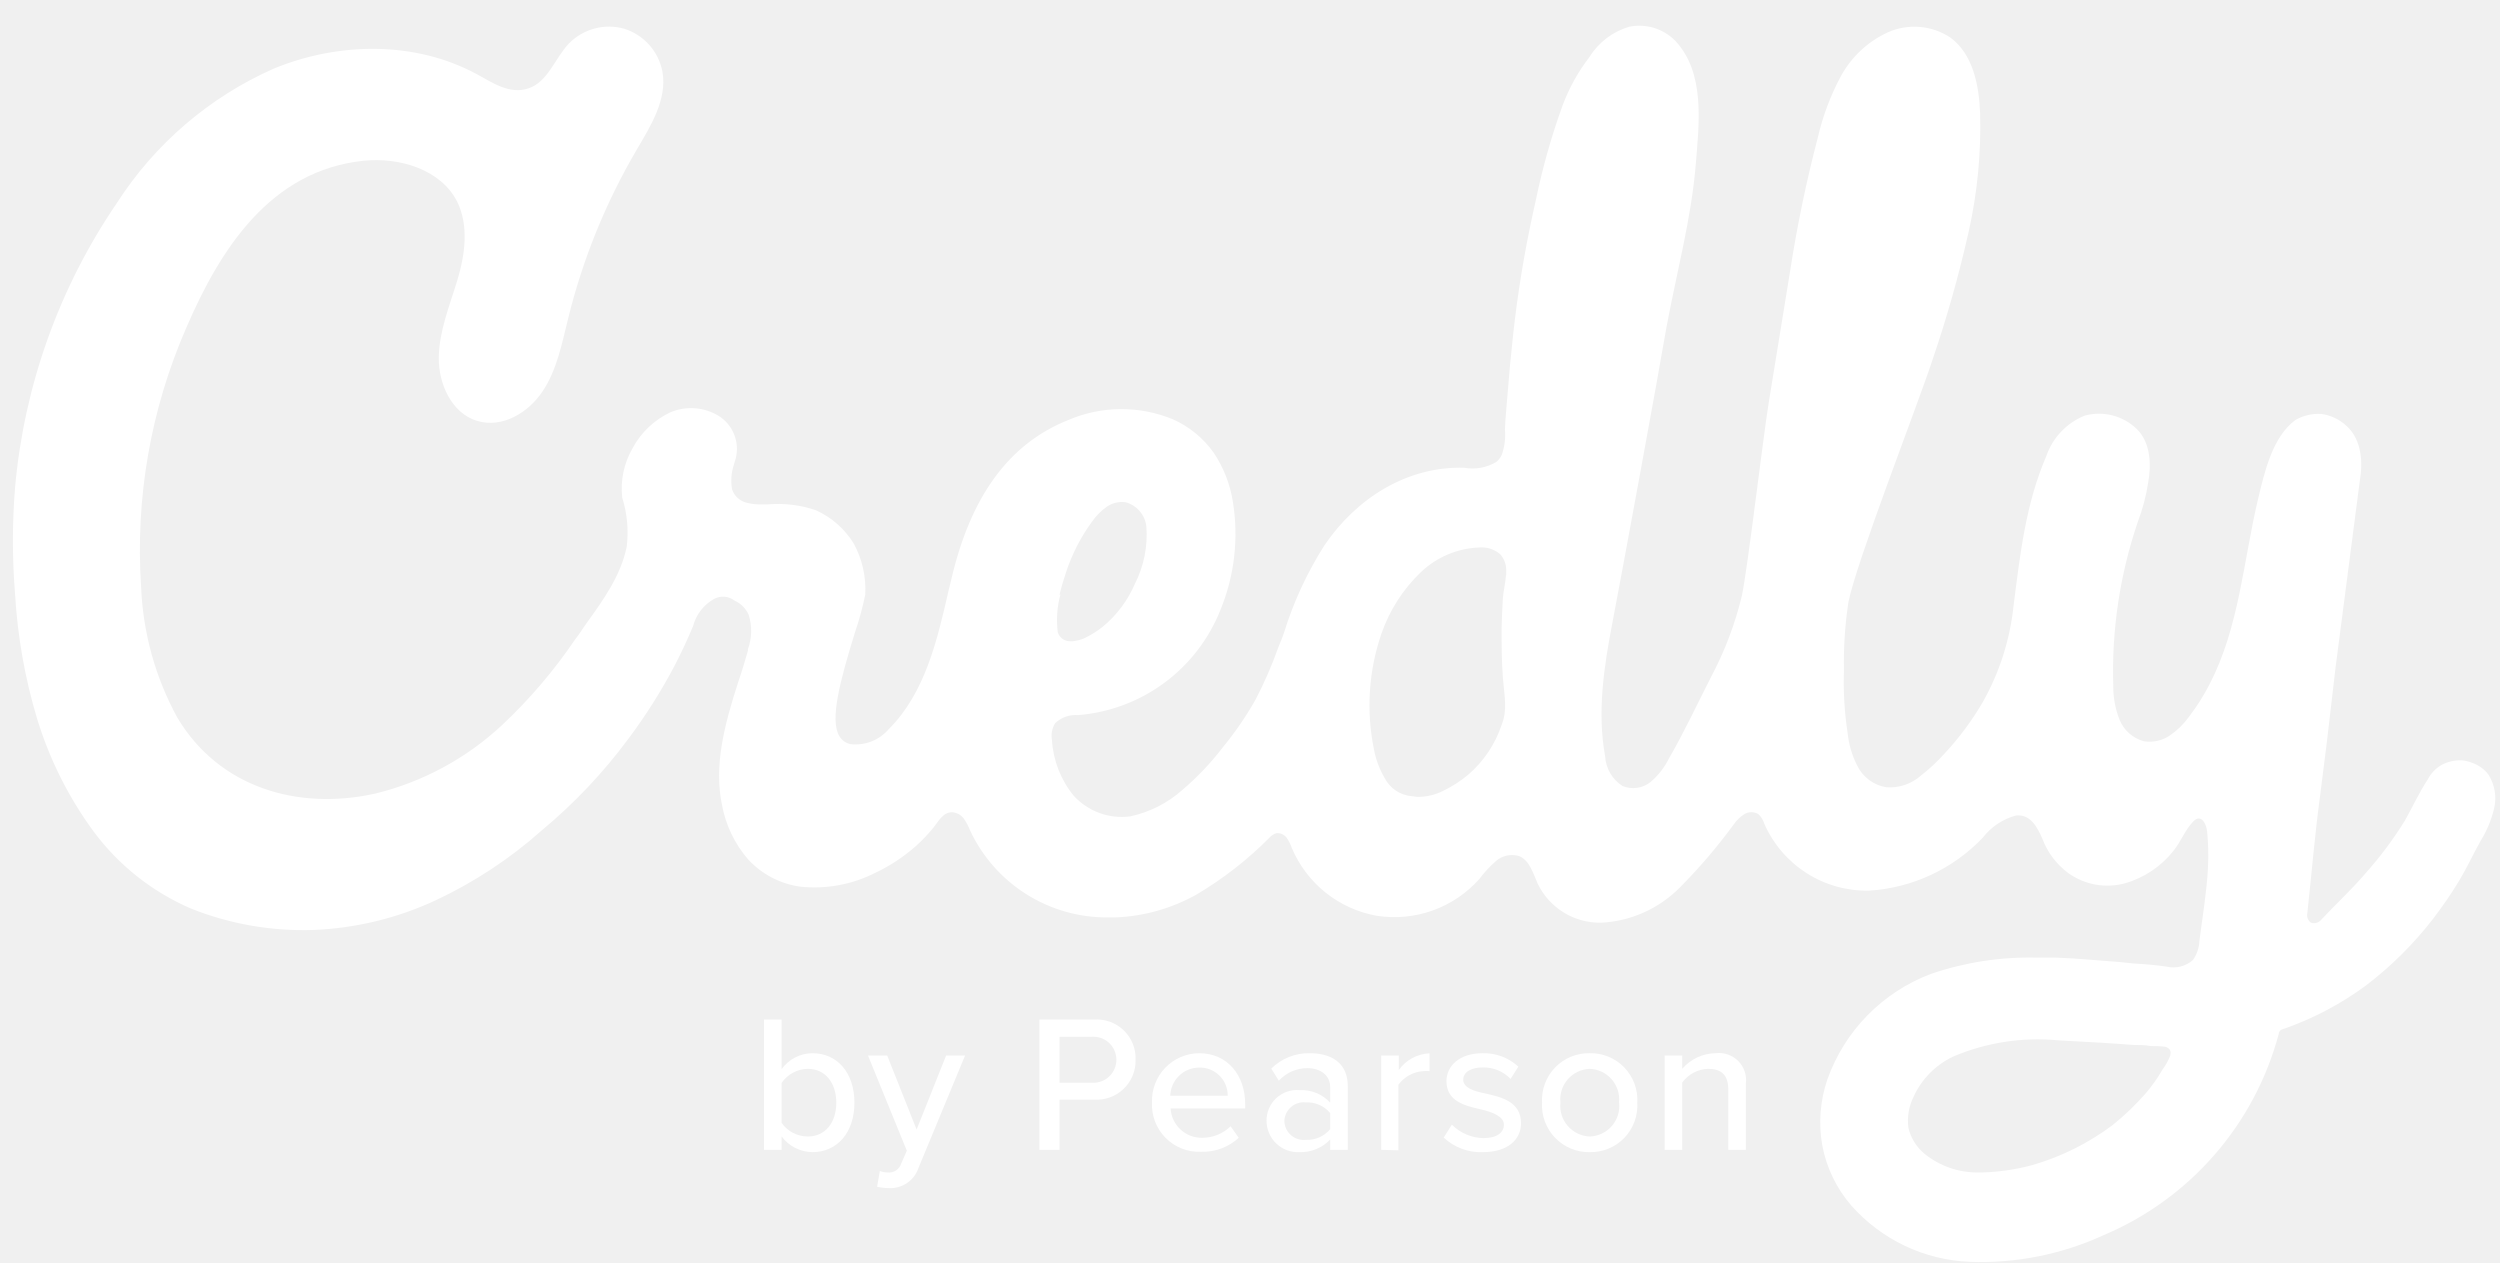
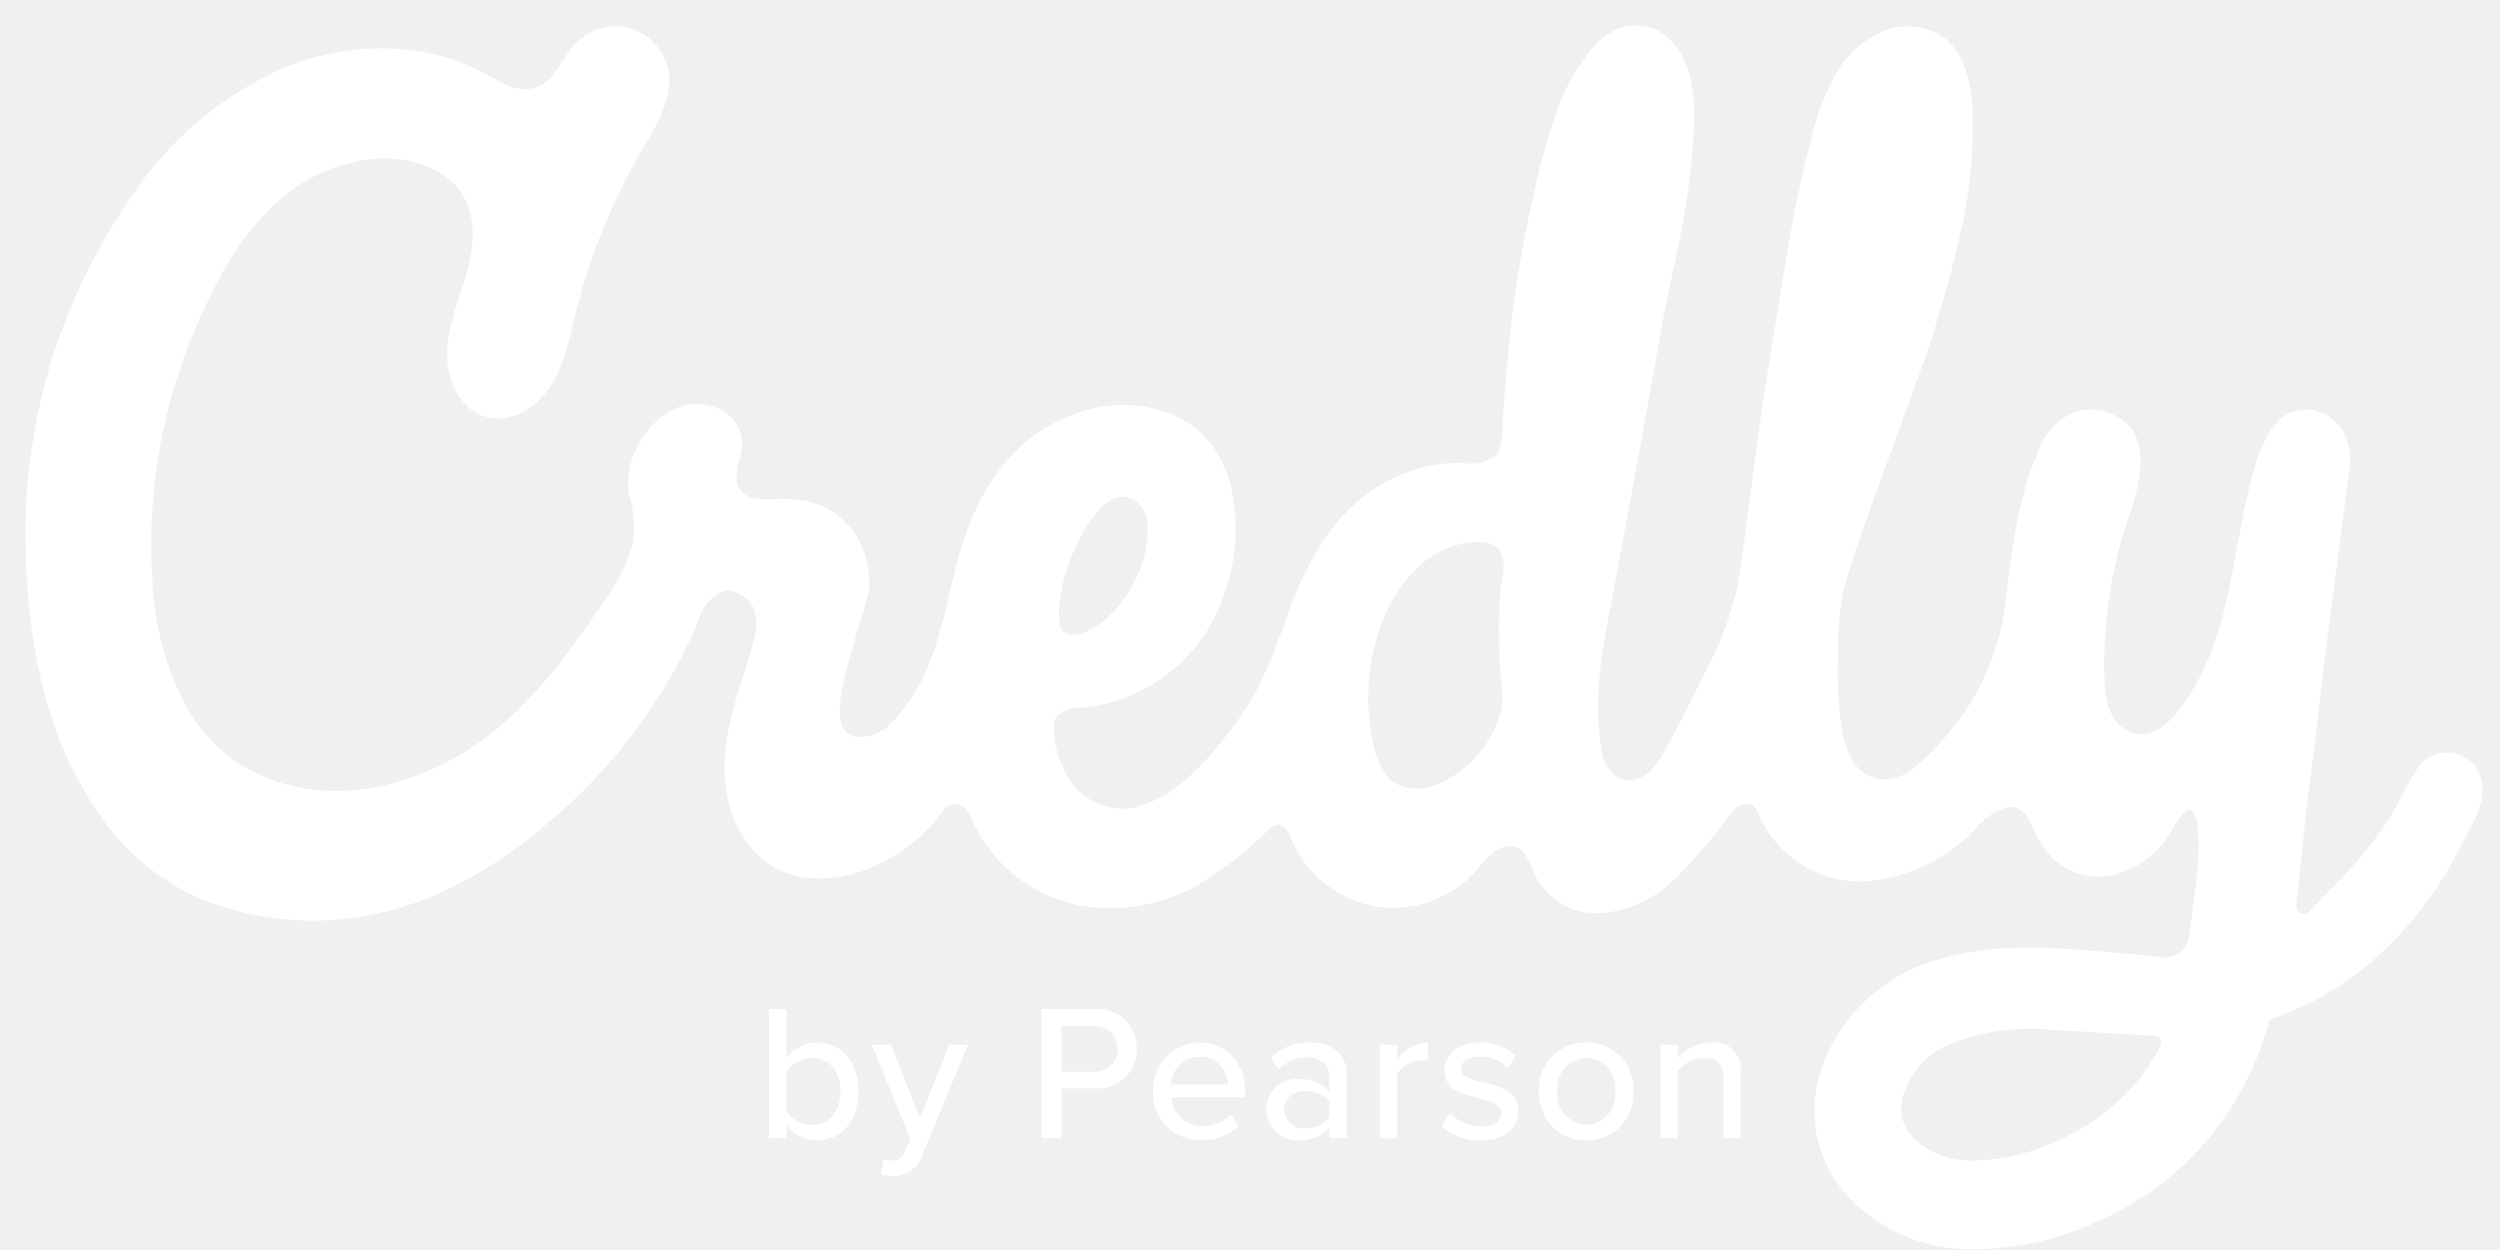
- <svg xmlns="http://www.w3.org/2000/svg" width="97" height="49" viewBox="0 0 97 49" fill="none">
+ <svg xmlns="http://www.w3.org/2000/svg" width="98" height="49" viewBox="0 0 97 49" fill="none">
  <path d="M95.938 29.605C95.809 29.551 95.672 29.516 95.533 29.502C95.249 29.488 94.966 29.552 94.717 29.689C94.496 29.82 94.317 30.01 94.2 30.238C93.861 30.75 93.607 31.312 93.308 31.843C92.857 32.571 92.342 33.259 91.77 33.898C91.24 34.522 90.634 35.074 90.068 35.681C90.021 35.741 89.956 35.786 89.882 35.806C89.808 35.827 89.729 35.824 89.657 35.796C89.603 35.755 89.562 35.699 89.538 35.635C89.515 35.571 89.51 35.502 89.524 35.435C89.689 33.92 89.814 32.395 90.019 30.88C90.103 30.189 90.188 29.542 90.277 28.834C90.389 27.853 90.504 26.877 90.62 25.896L91.57 18.581C91.659 18.064 91.686 17.083 91.026 16.508C90.761 16.268 90.431 16.112 90.077 16.062C89.724 16.038 89.371 16.118 89.065 16.294C88.173 16.945 87.861 18.322 87.616 19.348C87.041 21.759 86.889 24.314 85.73 26.551C85.5 26.998 85.23 27.423 84.924 27.822C84.72 28.105 84.468 28.349 84.179 28.544C83.888 28.738 83.535 28.816 83.189 28.762C82.976 28.706 82.778 28.6 82.613 28.454C82.447 28.308 82.318 28.125 82.236 27.92C82.075 27.509 81.994 27.072 81.995 26.631C81.926 24.462 82.249 22.298 82.949 20.244C83.136 19.751 83.271 19.24 83.35 18.719C83.466 18.082 83.466 17.19 82.904 16.642C82.641 16.389 82.318 16.209 81.965 16.118C81.612 16.028 81.241 16.03 80.889 16.125C80.541 16.265 80.226 16.48 79.968 16.753C79.709 17.026 79.513 17.351 79.392 17.707C78.594 19.562 78.38 21.514 78.126 23.502C77.989 24.809 77.587 26.074 76.944 27.22C76.523 27.947 76.02 28.625 75.447 29.239C75.165 29.553 74.856 29.841 74.524 30.099C74.342 30.259 74.13 30.381 73.9 30.457C73.671 30.534 73.428 30.564 73.186 30.545C72.946 30.506 72.719 30.41 72.524 30.265C72.328 30.12 72.17 29.93 72.063 29.712C71.86 29.317 71.733 28.887 71.689 28.446C71.564 27.636 71.516 26.817 71.546 25.998C71.528 25.114 71.586 24.23 71.72 23.355C72.032 21.791 74.444 15.608 74.97 13.994C75.531 12.355 76.003 10.687 76.383 8.997C76.722 7.487 76.872 5.94 76.828 4.392C76.788 3.305 76.552 2.105 75.678 1.459C75.323 1.223 74.915 1.081 74.49 1.045C74.065 1.009 73.638 1.081 73.249 1.254C72.47 1.611 71.829 2.212 71.421 2.966C71.02 3.715 70.72 4.514 70.53 5.342C70.083 7.049 69.724 8.778 69.456 10.521C69.183 12.215 68.903 13.9 68.631 15.594C68.399 17.021 67.811 22.058 67.583 23.123C67.318 24.22 66.915 25.279 66.384 26.275C65.845 27.336 65.341 28.415 64.744 29.449C64.573 29.79 64.335 30.093 64.044 30.34C63.893 30.462 63.712 30.541 63.519 30.568C63.327 30.596 63.131 30.571 62.952 30.496C62.757 30.371 62.594 30.202 62.477 30.002C62.361 29.802 62.292 29.577 62.279 29.346C61.962 27.608 62.239 25.838 62.568 24.126C62.898 22.415 64.351 14.516 64.659 12.697C65.051 10.579 65.626 8.489 65.8 6.331C65.925 4.776 66.166 2.828 65.002 1.584C64.774 1.352 64.491 1.18 64.18 1.084C63.869 0.989 63.539 0.972 63.219 1.036C62.574 1.224 62.021 1.645 61.668 2.217C61.23 2.785 60.88 3.417 60.629 4.089C60.197 5.281 59.851 6.503 59.595 7.744L59.479 8.266C59.145 9.8 58.89 11.35 58.717 12.911C58.625 13.749 58.546 14.59 58.481 15.434C58.45 15.844 58.405 16.259 58.392 16.669C58.421 16.997 58.38 17.329 58.271 17.64C58.224 17.747 58.154 17.841 58.066 17.917C57.693 18.145 57.248 18.227 56.818 18.149C54.589 18.082 52.614 19.343 51.384 21.166C50.723 22.206 50.201 23.329 49.833 24.505C49.77 24.706 49.686 24.906 49.601 25.111C49.352 25.814 49.054 26.497 48.709 27.157C48.341 27.806 47.917 28.422 47.444 28.998C46.984 29.599 46.463 30.148 45.888 30.639C45.309 31.157 44.606 31.515 43.846 31.677C43.443 31.729 43.034 31.682 42.653 31.542C42.272 31.401 41.931 31.171 41.657 30.871C41.157 30.258 40.863 29.503 40.815 28.713C40.776 28.487 40.82 28.254 40.94 28.058C41.058 27.947 41.199 27.861 41.352 27.807C41.506 27.754 41.669 27.733 41.831 27.746C43.04 27.649 44.197 27.217 45.172 26.497C46.148 25.777 46.902 24.798 47.35 23.672C47.895 22.351 48.064 20.906 47.84 19.495C47.735 18.804 47.48 18.145 47.091 17.565C46.689 16.997 46.141 16.549 45.505 16.267C44.86 16.002 44.168 15.868 43.471 15.873C42.773 15.879 42.084 16.023 41.444 16.299C39.143 17.221 37.646 19.263 36.897 22.539L36.812 22.883C36.366 24.844 35.889 26.895 34.476 28.299C34.297 28.506 34.069 28.667 33.814 28.767C33.558 28.867 33.282 28.904 33.01 28.874C32.917 28.856 32.829 28.819 32.752 28.765C32.675 28.71 32.611 28.639 32.564 28.557C32.19 27.924 32.591 26.426 33.17 24.545C33.334 24.065 33.468 23.576 33.571 23.079C33.611 22.387 33.457 21.699 33.126 21.091C32.777 20.523 32.266 20.072 31.659 19.798C31.058 19.592 30.42 19.515 29.787 19.571H29.586C29.382 19.579 29.178 19.558 28.98 19.508C28.848 19.478 28.726 19.415 28.625 19.324C28.524 19.234 28.449 19.119 28.405 18.991C28.35 18.683 28.37 18.367 28.463 18.068C28.49 17.984 28.521 17.868 28.548 17.783C28.625 17.474 28.603 17.149 28.484 16.854C28.366 16.558 28.157 16.308 27.888 16.138C27.609 15.968 27.294 15.866 26.969 15.841C26.643 15.816 26.317 15.869 26.016 15.995C25.391 16.288 24.876 16.774 24.549 17.382C24.209 17.965 24.066 18.642 24.143 19.312C24.335 19.926 24.394 20.573 24.317 21.211C24.085 22.334 23.426 23.253 22.762 24.175C22.614 24.376 22.472 24.621 22.316 24.808C21.501 26.013 20.554 27.124 19.494 28.12C18.102 29.424 16.396 30.346 14.542 30.795C11.551 31.455 8.497 30.554 6.883 27.848C6.028 26.288 5.546 24.55 5.475 22.771C5.245 19.325 5.848 15.875 7.231 12.71C8.542 9.666 10.49 6.617 14.1 6.238C15.505 6.091 17.118 6.576 17.747 7.842C18.192 8.765 18.045 9.875 17.747 10.865C17.448 11.854 17.042 12.831 17.025 13.86C17.007 14.89 17.524 16.031 18.509 16.33C19.494 16.628 20.506 16.009 21.059 15.175C21.611 14.342 21.803 13.33 22.044 12.358C22.607 10.063 23.501 7.862 24.696 5.823C25.249 4.883 25.891 3.862 25.704 2.787C25.631 2.401 25.456 2.041 25.195 1.747C24.934 1.452 24.599 1.234 24.224 1.116C23.845 1.008 23.445 1.005 23.065 1.108C22.685 1.21 22.34 1.413 22.066 1.695C21.527 2.27 21.259 3.171 20.515 3.425C19.77 3.679 19.12 3.211 18.482 2.868C16.097 1.584 13.133 1.629 10.619 2.663C8.124 3.769 6.009 5.582 4.534 7.878C2.298 11.157 0.939 14.954 0.585 18.906C0.473 20.289 0.473 21.678 0.585 23.061C0.681 24.693 0.966 26.309 1.436 27.875C1.914 29.447 2.654 30.927 3.625 32.253C4.597 33.566 5.9 34.6 7.4 35.248C8.918 35.856 10.546 36.139 12.179 36.082C13.815 36.014 15.42 35.623 16.904 34.932C18.399 34.232 19.785 33.319 21.019 32.221C22.281 31.172 23.412 29.975 24.389 28.655C25.056 27.763 25.652 26.82 26.172 25.834C26.43 25.334 26.671 24.822 26.889 24.3C26.946 24.079 27.047 23.871 27.185 23.69C27.324 23.508 27.498 23.357 27.696 23.244C27.821 23.174 27.963 23.142 28.106 23.152C28.249 23.163 28.385 23.215 28.498 23.302C28.742 23.411 28.937 23.606 29.047 23.85C29.187 24.286 29.177 24.757 29.02 25.187V25.245C28.904 25.646 28.788 26.047 28.646 26.453C28.097 28.151 27.696 29.707 28.013 31.232C28.156 32.01 28.503 32.736 29.02 33.336C29.549 33.913 30.26 34.289 31.035 34.401C32.038 34.511 33.05 34.326 33.95 33.871C34.53 33.598 35.067 33.244 35.546 32.819C35.794 32.595 36.023 32.352 36.233 32.092C36.424 31.851 36.603 31.495 36.964 31.517C37.053 31.526 37.139 31.554 37.216 31.599C37.293 31.645 37.359 31.706 37.409 31.78C37.503 31.919 37.581 32.069 37.641 32.226C38.117 33.241 38.873 34.098 39.822 34.695C40.77 35.293 41.87 35.605 42.99 35.596H43.28C44.386 35.552 45.467 35.247 46.432 34.704C47.464 34.092 48.414 33.351 49.258 32.498C49.329 32.419 49.42 32.361 49.521 32.328C49.596 32.321 49.672 32.332 49.741 32.362C49.81 32.392 49.871 32.438 49.918 32.498C50.004 32.623 50.073 32.759 50.123 32.903C50.41 33.582 50.862 34.177 51.438 34.637C52.014 35.096 52.696 35.404 53.421 35.533C54.149 35.646 54.894 35.575 55.588 35.327C56.282 35.079 56.902 34.661 57.393 34.111C57.587 33.853 57.806 33.616 58.048 33.403C58.169 33.3 58.315 33.228 58.47 33.196C58.626 33.163 58.787 33.17 58.94 33.215C59.354 33.385 59.484 33.889 59.666 34.294C59.889 34.753 60.238 35.138 60.672 35.405C61.107 35.672 61.608 35.809 62.118 35.801C63.277 35.746 64.372 35.255 65.185 34.428C65.941 33.667 66.638 32.85 67.271 31.985C67.38 31.827 67.52 31.692 67.681 31.588C67.763 31.539 67.858 31.513 67.953 31.513C68.049 31.513 68.143 31.539 68.225 31.588C68.335 31.692 68.415 31.823 68.457 31.967C68.803 32.752 69.373 33.416 70.095 33.877C70.818 34.338 71.661 34.575 72.518 34.557C74.198 34.454 75.776 33.718 76.935 32.498C77.258 32.08 77.709 31.779 78.219 31.642C78.776 31.579 79.044 32.088 79.24 32.533C79.438 33.067 79.787 33.531 80.243 33.871C80.556 34.097 80.915 34.25 81.294 34.32C81.673 34.39 82.063 34.375 82.436 34.276C83.187 34.064 83.852 33.619 84.335 33.006C84.62 32.654 84.781 32.199 85.097 31.874C85.414 31.548 85.606 31.981 85.637 32.261C85.683 32.734 85.693 33.209 85.668 33.684C85.619 34.624 85.458 35.556 85.338 36.492C85.33 36.764 85.242 37.028 85.084 37.25C84.946 37.371 84.781 37.458 84.603 37.502C84.424 37.547 84.237 37.547 84.059 37.504C83.613 37.441 83.216 37.406 82.779 37.383L82.231 37.325C81.429 37.272 80.617 37.183 79.784 37.156H79.035C77.635 37.121 76.241 37.335 74.916 37.789C73.991 38.139 73.153 38.685 72.46 39.391C71.767 40.097 71.237 40.945 70.904 41.877C70.621 42.7 70.552 43.582 70.704 44.44C70.866 45.303 71.253 46.107 71.827 46.771C72.407 47.428 73.114 47.96 73.905 48.337C74.697 48.713 75.556 48.925 76.432 48.96C78.217 49.025 79.993 48.671 81.616 47.926C83.269 47.229 84.741 46.164 85.919 44.811C87.098 43.458 87.951 41.854 88.414 40.12C88.415 40.083 88.426 40.047 88.447 40.017C88.467 39.986 88.496 39.962 88.53 39.947C89.695 39.55 90.792 38.977 91.784 38.248C92.766 37.502 93.646 36.63 94.4 35.654C94.764 35.181 95.102 34.688 95.412 34.178C95.711 33.684 95.952 33.153 96.237 32.645C96.479 32.256 96.658 31.832 96.767 31.388C96.823 31.162 96.833 30.927 96.795 30.697C96.757 30.467 96.674 30.247 96.549 30.05C96.393 29.846 96.181 29.692 95.938 29.605M41.109 23.079C41.176 22.789 41.265 22.504 41.35 22.241C41.584 21.517 41.933 20.835 42.384 20.221C42.535 20.008 42.721 19.822 42.932 19.669C43.147 19.517 43.411 19.452 43.672 19.486C43.886 19.544 44.076 19.665 44.22 19.832C44.364 20 44.454 20.207 44.479 20.426C44.538 21.196 44.383 21.967 44.033 22.655C43.755 23.303 43.326 23.875 42.781 24.322C42.559 24.498 42.319 24.647 42.063 24.768C41.921 24.827 41.771 24.864 41.617 24.88H41.559C41.447 24.889 41.335 24.86 41.241 24.798C41.147 24.736 41.077 24.644 41.042 24.536C40.979 24.044 41.014 23.544 41.145 23.065M58.432 22.321C58.409 22.624 58.334 22.927 58.311 23.212C58.289 23.6 58.271 23.988 58.262 24.376C58.262 25.031 58.262 25.691 58.316 26.346C58.369 27.002 58.498 27.541 58.262 28.129C58.013 28.876 57.566 29.541 56.97 30.055C56.671 30.306 56.341 30.519 55.989 30.688C55.684 30.84 55.349 30.92 55.008 30.92C54.923 30.92 54.866 30.893 54.781 30.893C54.556 30.874 54.34 30.798 54.153 30.672C53.967 30.545 53.816 30.373 53.715 30.171C53.519 29.833 53.381 29.463 53.31 29.079C53.003 27.582 53.103 26.03 53.6 24.585C53.914 23.678 54.439 22.859 55.133 22.196C55.745 21.614 56.549 21.275 57.393 21.242C57.539 21.229 57.685 21.245 57.825 21.29C57.964 21.334 58.093 21.406 58.204 21.501C58.367 21.679 58.451 21.915 58.441 22.156C58.441 22.205 58.441 22.259 58.441 22.312M84.215 40.941C84.136 41.141 84.031 41.33 83.903 41.502C83.712 41.835 83.49 42.148 83.239 42.438C82.852 42.878 82.428 43.284 81.972 43.651C81.035 44.354 79.978 44.881 78.852 45.206C78.213 45.378 77.556 45.474 76.895 45.492H76.753C75.999 45.5 75.267 45.246 74.68 44.774C74.363 44.516 74.14 44.16 74.047 43.762C73.991 43.349 74.061 42.928 74.247 42.554C74.558 41.871 75.099 41.321 75.776 40.998C77.064 40.449 78.47 40.231 79.864 40.365L81.478 40.455C81.924 40.477 82.338 40.513 82.77 40.544C83.002 40.544 83.216 40.544 83.461 40.588C83.641 40.585 83.822 40.592 84.001 40.611C84.206 40.669 84.246 40.793 84.206 40.941" fill="#FFFFFF" />
  <path d="M29.644 44.614V39.559H30.326V41.484C30.463 41.293 30.642 41.138 30.851 41.03C31.059 40.922 31.291 40.865 31.525 40.865C32.479 40.865 33.152 41.614 33.152 42.786C33.152 43.958 32.47 44.703 31.525 44.703C31.292 44.701 31.062 44.645 30.854 44.539C30.646 44.433 30.465 44.28 30.326 44.092V44.614H29.644ZM30.326 43.566C30.44 43.73 30.592 43.864 30.769 43.956C30.946 44.048 31.143 44.096 31.343 44.096C32.025 44.096 32.448 43.553 32.448 42.786C32.448 42.019 32.025 41.471 31.343 41.471C31.142 41.474 30.945 41.525 30.769 41.62C30.592 41.715 30.44 41.85 30.326 42.015V43.566Z" fill="#FFFFFF" />
  <path d="M34.138 45.434C34.234 45.471 34.337 45.49 34.441 45.492C34.557 45.504 34.673 45.475 34.77 45.41C34.867 45.344 34.938 45.247 34.971 45.135L35.185 44.649L33.678 40.954H34.423L35.564 43.825L36.71 40.954H37.445L35.64 45.309C35.56 45.551 35.403 45.759 35.193 45.902C34.982 46.045 34.73 46.114 34.476 46.098C34.326 46.097 34.176 46.08 34.031 46.045L34.138 45.434Z" fill="#FFFFFF" />
  <path d="M40.329 44.614V39.559H42.447C42.657 39.544 42.869 39.573 43.068 39.645C43.267 39.717 43.448 39.83 43.6 39.977C43.752 40.123 43.872 40.301 43.951 40.497C44.031 40.693 44.068 40.903 44.06 41.114C44.066 41.325 44.028 41.535 43.949 41.73C43.869 41.925 43.749 42.101 43.597 42.247C43.445 42.394 43.264 42.506 43.066 42.578C42.868 42.65 42.657 42.68 42.447 42.666H41.109V44.614H40.329ZM42.362 40.227H41.109V42.01H42.384C42.505 42.016 42.625 41.997 42.738 41.954C42.85 41.912 42.954 41.847 43.041 41.764C43.128 41.681 43.197 41.58 43.244 41.47C43.292 41.359 43.316 41.239 43.316 41.119C43.316 40.996 43.291 40.875 43.242 40.763C43.194 40.65 43.123 40.549 43.033 40.465C42.944 40.382 42.838 40.317 42.722 40.276C42.607 40.236 42.484 40.219 42.362 40.227V40.227Z" fill="#FFFFFF" />
  <path d="M46.53 40.865C47.626 40.865 48.313 41.721 48.313 42.84V43.009H45.42C45.437 43.323 45.577 43.619 45.81 43.831C46.042 44.044 46.349 44.157 46.663 44.146C47.069 44.143 47.457 43.983 47.747 43.7L48.063 44.146C47.664 44.514 47.135 44.709 46.592 44.689C46.339 44.699 46.086 44.656 45.85 44.562C45.614 44.469 45.4 44.327 45.221 44.146C45.043 43.966 44.905 43.75 44.814 43.512C44.724 43.275 44.684 43.022 44.698 42.768C44.689 42.522 44.73 42.277 44.819 42.047C44.907 41.816 45.04 41.607 45.211 41.429C45.382 41.252 45.587 41.11 45.813 41.013C46.04 40.916 46.283 40.866 46.53 40.865V40.865ZM45.406 42.514H47.635C47.637 42.369 47.609 42.224 47.554 42.09C47.499 41.955 47.417 41.833 47.313 41.731C47.209 41.629 47.086 41.549 46.951 41.496C46.815 41.443 46.671 41.418 46.525 41.422C46.23 41.423 45.948 41.54 45.739 41.748C45.529 41.956 45.41 42.237 45.406 42.532V42.514Z" fill="#FFFFFF" />
  <path d="M51.611 44.614V44.212C51.459 44.374 51.273 44.502 51.067 44.586C50.861 44.671 50.639 44.711 50.417 44.703C50.253 44.711 50.089 44.685 49.934 44.628C49.78 44.57 49.639 44.482 49.52 44.369C49.401 44.256 49.306 44.12 49.241 43.968C49.176 43.817 49.142 43.655 49.142 43.49C49.14 43.326 49.172 43.163 49.236 43.011C49.3 42.86 49.395 42.724 49.515 42.611C49.635 42.499 49.778 42.413 49.933 42.358C50.088 42.304 50.253 42.283 50.417 42.296C50.639 42.285 50.862 42.322 51.068 42.406C51.275 42.49 51.46 42.618 51.611 42.782V42.175C51.611 41.73 51.242 41.444 50.72 41.444C50.513 41.445 50.308 41.489 50.119 41.572C49.929 41.656 49.759 41.778 49.619 41.93L49.325 41.462C49.522 41.266 49.757 41.112 50.015 41.01C50.273 40.907 50.549 40.858 50.827 40.865C51.62 40.865 52.294 41.212 52.294 42.144V44.614H51.611ZM51.611 43.187C51.497 43.05 51.353 42.941 51.19 42.87C51.027 42.798 50.849 42.764 50.671 42.773C50.567 42.761 50.462 42.771 50.363 42.802C50.263 42.833 50.171 42.884 50.092 42.952C50.014 43.02 49.95 43.104 49.905 43.198C49.861 43.293 49.836 43.395 49.833 43.499C49.836 43.603 49.861 43.706 49.905 43.8C49.95 43.894 50.014 43.978 50.092 44.047C50.171 44.115 50.263 44.166 50.363 44.197C50.462 44.228 50.567 44.238 50.671 44.226C50.849 44.234 51.027 44.201 51.19 44.129C51.353 44.057 51.497 43.948 51.611 43.811V43.187Z" fill="#FFFFFF" />
  <path d="M53.591 44.614V40.954H54.273V41.516C54.41 41.324 54.588 41.166 54.795 41.054C55.002 40.942 55.232 40.879 55.467 40.869V41.56C55.389 41.552 55.31 41.552 55.231 41.56C55.04 41.57 54.854 41.623 54.686 41.714C54.518 41.805 54.372 41.932 54.259 42.086V44.632L53.591 44.614Z" fill="#FFFFFF" />
  <path d="M56.332 43.637C56.659 43.964 57.1 44.151 57.562 44.159C58.075 44.159 58.352 43.945 58.352 43.637C58.352 43.33 57.932 43.152 57.46 43.045C56.836 42.902 56.123 42.733 56.123 41.948C56.123 41.364 56.622 40.865 57.518 40.865C58.033 40.849 58.534 41.037 58.913 41.386L58.61 41.863C58.471 41.717 58.303 41.601 58.116 41.525C57.929 41.448 57.729 41.411 57.527 41.417C57.081 41.417 56.773 41.596 56.773 41.895C56.773 42.193 57.17 42.34 57.625 42.425C58.258 42.568 59.016 42.742 59.016 43.584C59.016 44.212 58.503 44.703 57.54 44.703C57.261 44.715 56.982 44.672 56.721 44.574C56.459 44.477 56.219 44.328 56.016 44.137L56.332 43.637Z" fill="#FFFFFF" />
  <path d="M59.831 42.782C59.817 42.532 59.855 42.282 59.942 42.047C60.029 41.813 60.164 41.599 60.337 41.419C60.511 41.239 60.72 41.097 60.951 41.001C61.183 40.906 61.431 40.859 61.681 40.865C61.931 40.859 62.18 40.906 62.411 41.001C62.642 41.097 62.851 41.239 63.024 41.419C63.197 41.599 63.331 41.813 63.418 42.048C63.505 42.282 63.542 42.532 63.527 42.782C63.542 43.032 63.506 43.282 63.419 43.517C63.333 43.752 63.199 43.967 63.026 44.147C62.852 44.328 62.643 44.47 62.412 44.566C62.18 44.662 61.932 44.708 61.681 44.703C61.431 44.708 61.182 44.66 60.951 44.565C60.72 44.469 60.511 44.326 60.337 44.146C60.163 43.965 60.029 43.751 59.942 43.517C59.855 43.282 59.817 43.032 59.831 42.782ZM62.818 42.782C62.835 42.62 62.819 42.456 62.77 42.301C62.721 42.146 62.641 42.002 62.535 41.879C62.428 41.756 62.297 41.657 62.151 41.586C62.004 41.516 61.844 41.477 61.681 41.471C61.519 41.477 61.359 41.516 61.212 41.586C61.065 41.657 60.935 41.756 60.828 41.879C60.721 42.002 60.641 42.146 60.592 42.301C60.544 42.456 60.527 42.62 60.545 42.782C60.527 42.944 60.544 43.108 60.592 43.263C60.641 43.419 60.721 43.562 60.828 43.686C60.934 43.809 61.065 43.909 61.212 43.98C61.359 44.05 61.519 44.09 61.681 44.097C61.845 44.091 62.005 44.053 62.153 43.982C62.301 43.912 62.432 43.812 62.539 43.689C62.647 43.565 62.727 43.421 62.776 43.265C62.825 43.109 62.84 42.944 62.822 42.782H62.818Z" fill="#FFFFFF" />
  <path d="M67.057 44.614V42.273C67.057 41.667 66.745 41.471 66.277 41.471C66.08 41.477 65.887 41.528 65.712 41.62C65.538 41.712 65.386 41.842 65.27 42.002V44.614H64.588V40.954H65.27V41.471C65.43 41.284 65.628 41.133 65.851 41.028C66.073 40.924 66.316 40.868 66.562 40.865C66.722 40.844 66.885 40.861 67.037 40.913C67.189 40.965 67.328 41.052 67.442 41.166C67.555 41.28 67.641 41.419 67.693 41.571C67.745 41.724 67.76 41.886 67.739 42.046V44.614H67.057Z" fill="#FFFFFF" />
</svg>
